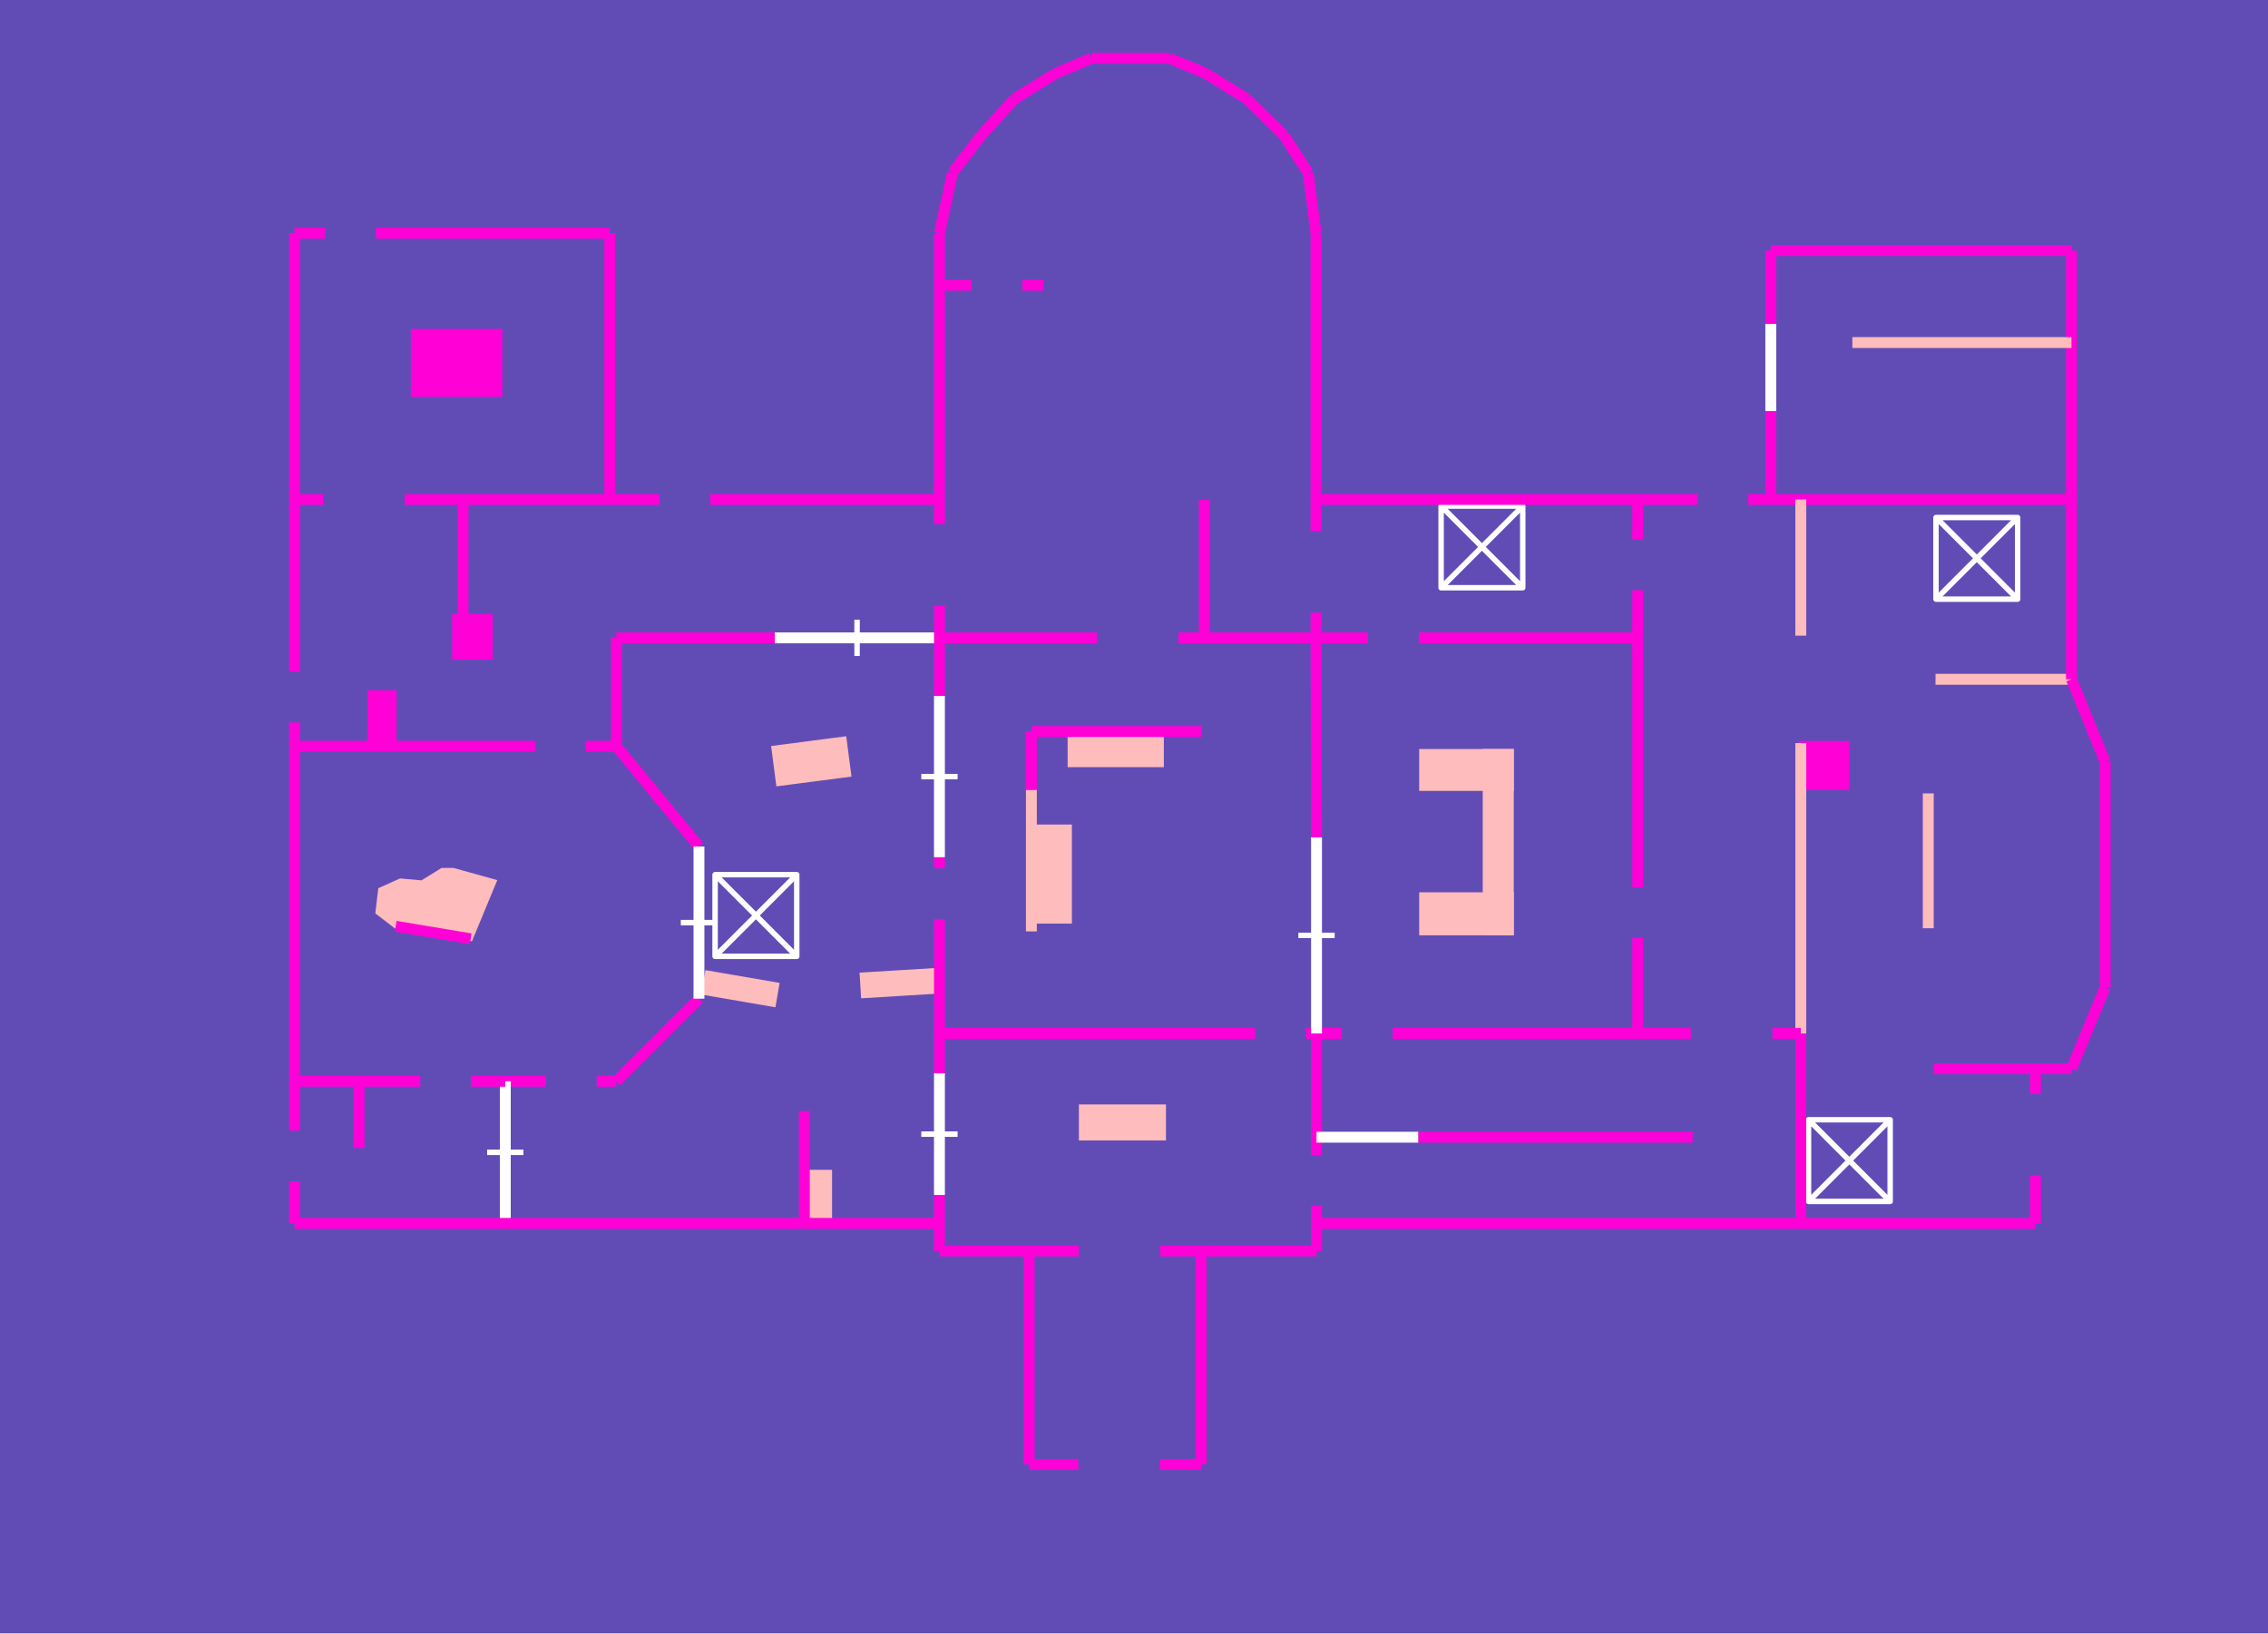
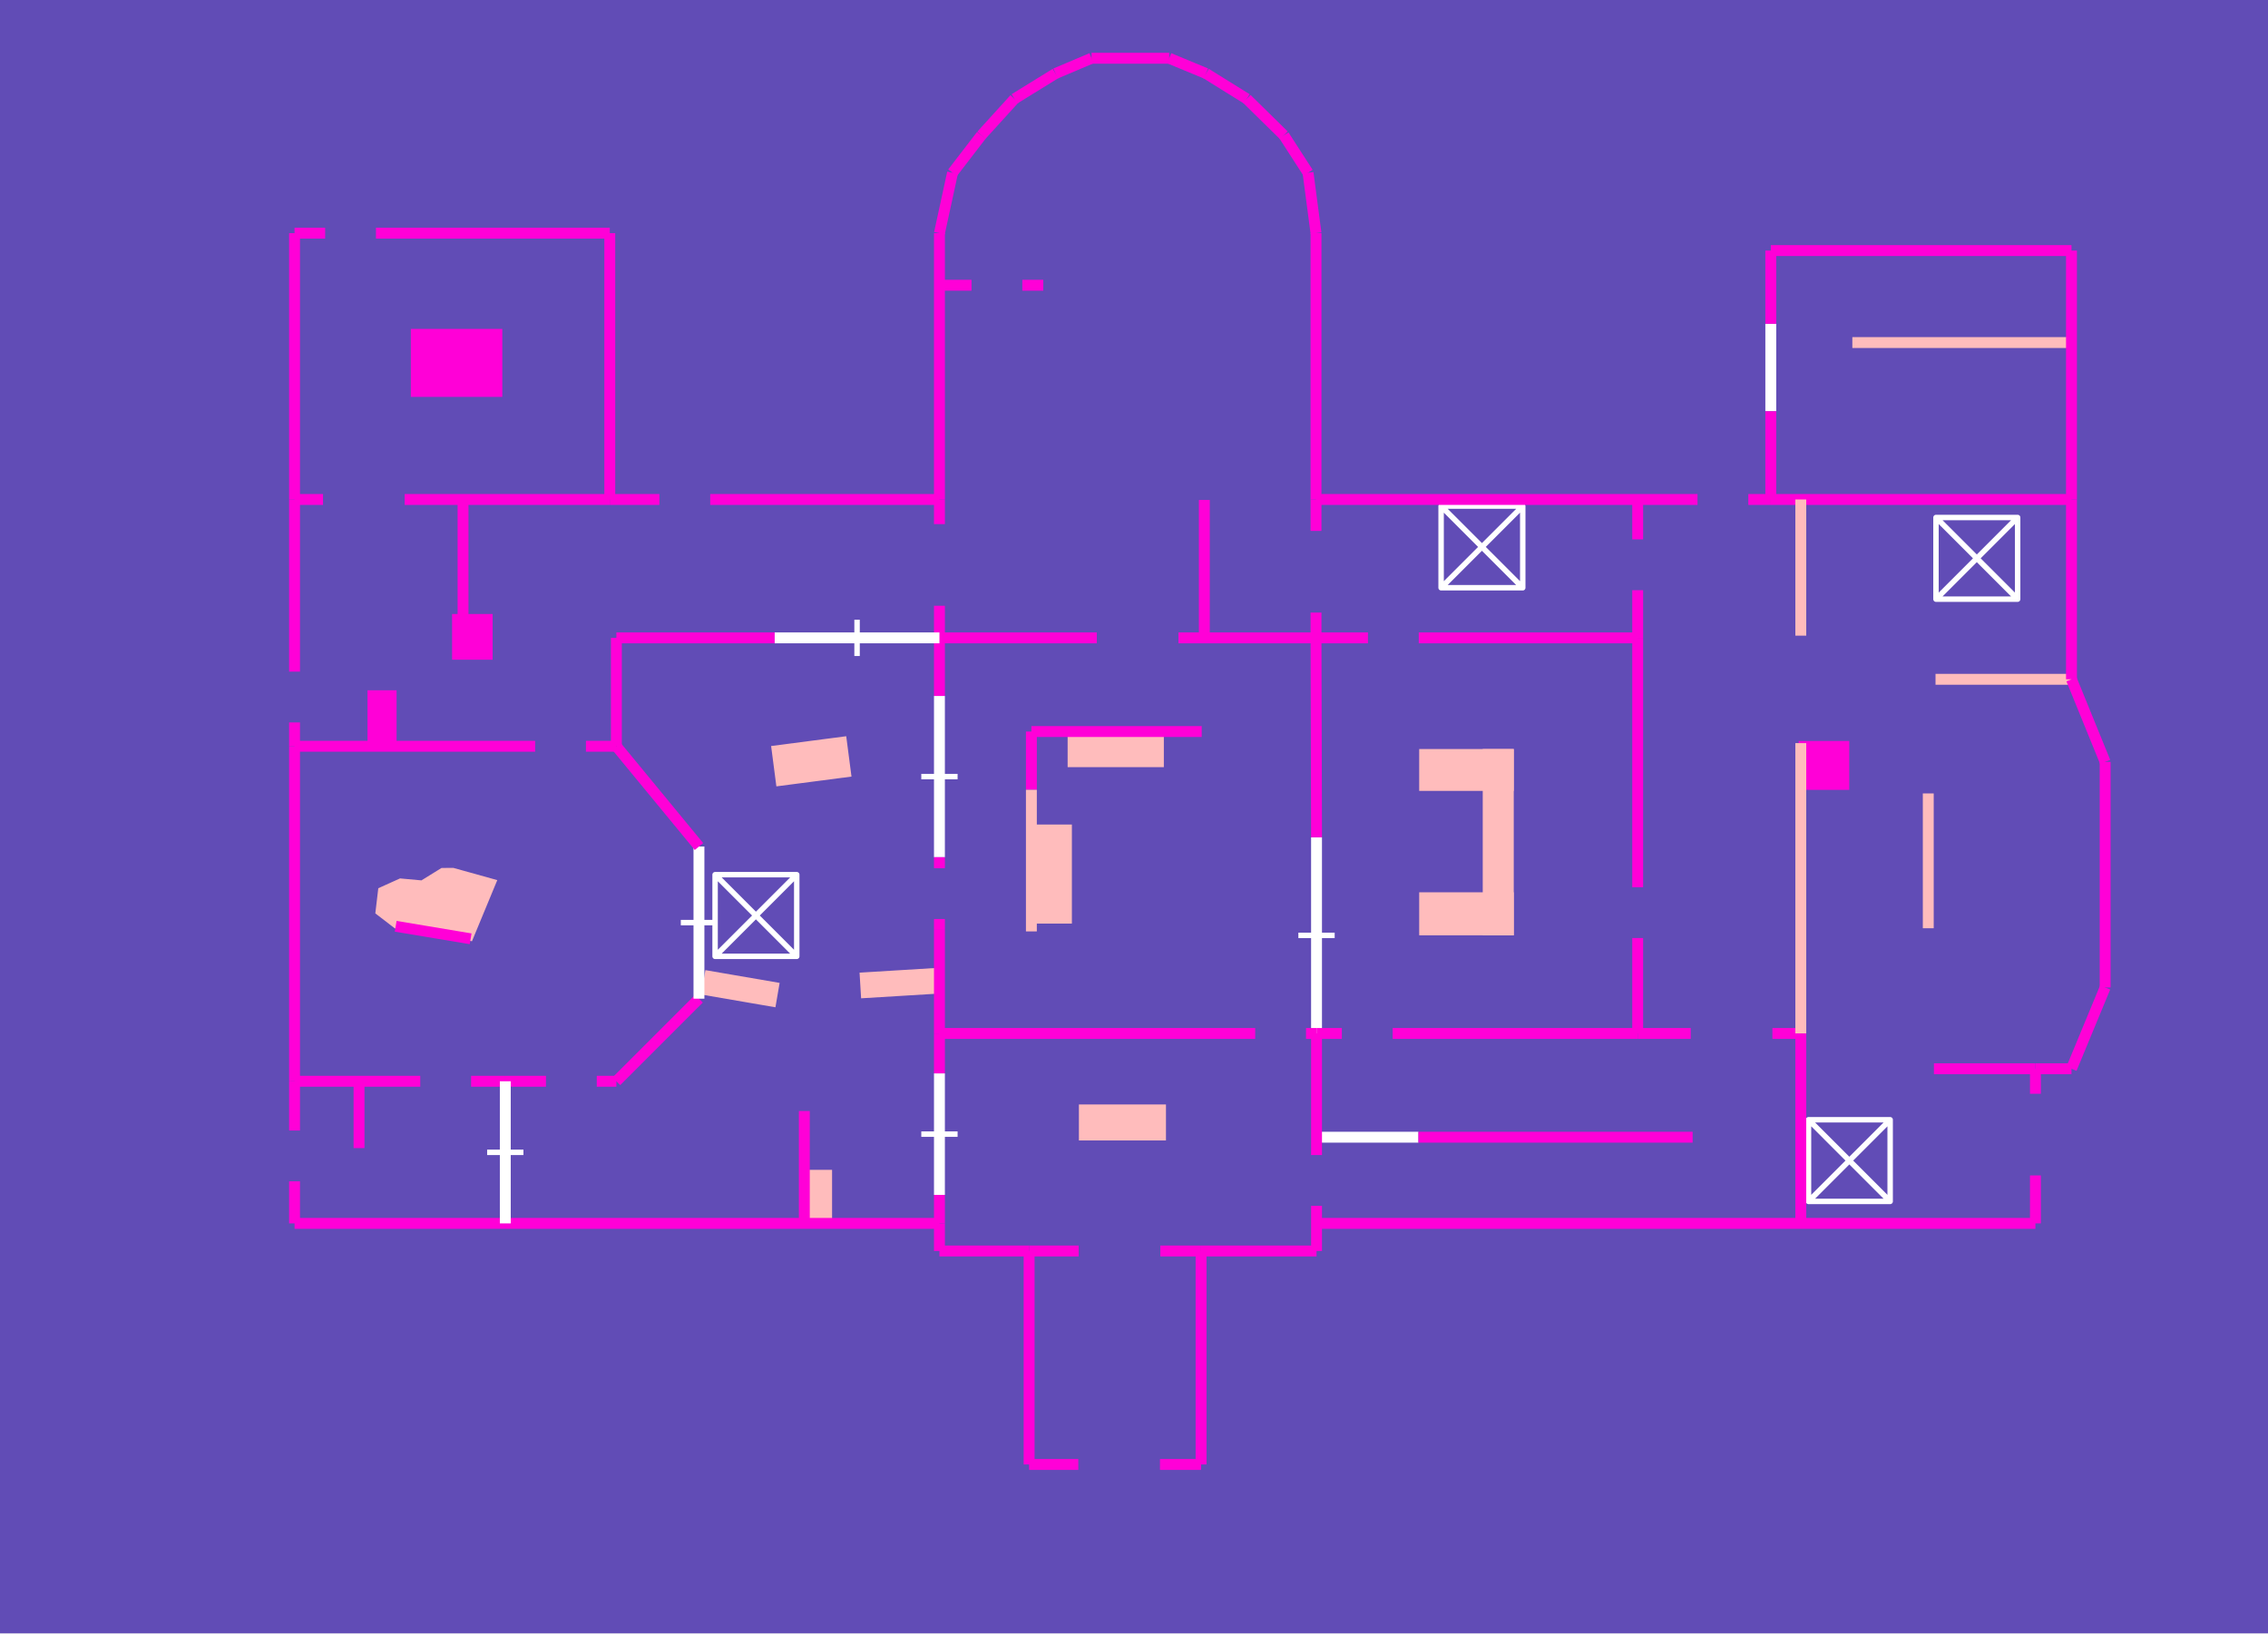
<svg xmlns="http://www.w3.org/2000/svg" viewBox="-33 -28 393 283">
  <rect fill="#614CB6" height="283" width="393" x="-33" y="-28" />
+   <path d="M154.328,-169.229 L168.664,-169.229 L168.664,-163.741 L154.328,-163.741 z" fill="#FFBCBC" stroke="#FFBCBC" stroke-width="0.75" transform="scale(1, -1)" />
+   <path d="M287.065,-100.759 L279.044,-100.759 L279.044,-108.482 L287.065,-108.482 z" fill="#FF00D7" stroke="#FF00D7" stroke-width="0.75" transform="scale(1, -1)" />
  <path d="M213.293,-108.66 L228.929,-108.66 L228.929,-102.158 L213.293,-102.158 z" fill="#FFBCBC" stroke="#FFBCBC" stroke-width="0.75" transform="scale(1, -1)" />
+   <path d="M128.748,-140.121 L128.974,-143.82 L116.566,-144.576 L116.341,-140.878 z" fill="#FFBCBC" stroke="#FFBCBC" stroke-width="0.75" transform="scale(1, -1)" />
+   <path d="M110.807,-183.974 L106.374,-183.974 L106.374,-175.068 L110.807,-175.068 z" fill="#FFBCBC" stroke="#FFBCBC" stroke-width="0.75" transform="scale(1, -1)" />
  <path d="M113.311,-99.983 L114.127,-106.231 L101.855,-107.832 L101.04,-101.584 z" fill="#FFBCBC" stroke="#FFBCBC" stroke-width="0.75" transform="scale(1, -1)" />
+   <path d="M224.305,-102.158 L228.929,-102.158 L228.929,-133.683 L224.305,-133.683 z" fill="#FFBCBC" stroke="#FFBCBC" stroke-width="0.75" transform="scale(1, -1)" />
+   <path d="M45.712,-78.762 L51.985,-78.762 L51.985,-85.931 L45.712,-85.931 z" fill="#FF00D7" stroke="#FF00D7" stroke-width="0.75" transform="scale(1, -1)" />
  <path d="M89.54,-140.525 L101.66,-142.61 L101.061,-146.095 L88.941,-144.01 z" fill="#FFBCBC" stroke="#FFBCBC" stroke-width="0.75" transform="scale(1, -1)" />
-   <path d="M128.748,-140.121 L128.974,-143.82 L116.566,-144.576 L116.341,-140.878 z" fill="#FFBCBC" stroke="#FFBCBC" stroke-width="0.75" transform="scale(1, -1)" />
+   <path d="M152.361,-115.237 L145.718,-115.237 L145.718,-131.651 L152.361,-131.651 z" fill="#FFBCBC" stroke="#FFBCBC" stroke-width="0.75" transform="scale(1, -1)" />
  <path d="M31.059,-91.976 L35.342,-91.976 L35.342,-101.302 L31.059,-101.302 z" fill="#FF00D7" stroke="#FF00D7" stroke-width="0.75" transform="scale(1, -1)" />
-   <path d="M224.305,-102.158 L228.929,-102.158 L228.929,-133.683 L224.305,-133.683 z" fill="#FFBCBC" stroke="#FFBCBC" stroke-width="0.75" transform="scale(1, -1)" />
+   <path d="M53.663,-29.366 L38.562,-29.366 L38.562,-40.39 L53.663,-40.39 z" fill="#FF00D7" stroke="#FF00D7" stroke-width="0.75" transform="scale(1, -1)" />
+   <path d="M213.293,-126.98 L228.929,-126.98 L228.929,-133.683 L213.293,-133.683 z" fill="#FFBCBC" stroke="#FFBCBC" stroke-width="0.75" transform="scale(1, -1)" />
  <path d="M168.296,-98.751 L152.375,-98.751 L152.375,-104.546 L168.296,-104.546 z" fill="#FFBCBC" stroke="#FFBCBC" stroke-width="0.75" transform="scale(1, -1)" />
-   <path d="M287.065,-100.759 L279.044,-100.759 L279.044,-108.482 L287.065,-108.482 z" fill="#FF00D7" stroke="#FF00D7" stroke-width="0.75" transform="scale(1, -1)" />
-   <path d="M213.293,-126.98 L228.929,-126.98 L228.929,-133.683 L213.293,-133.683 z" fill="#FFBCBC" stroke="#FFBCBC" stroke-width="0.75" transform="scale(1, -1)" />
-   <path d="M53.663,-29.366 L38.562,-29.366 L38.562,-40.39 L53.663,-40.39 z" fill="#FF00D7" stroke="#FF00D7" stroke-width="0.75" transform="scale(1, -1)" />
-   <path d="M152.361,-115.237 L145.718,-115.237 L145.718,-131.651 L152.361,-131.651 z" fill="#FFBCBC" stroke="#FFBCBC" stroke-width="0.75" transform="scale(1, -1)" />
-   <path d="M110.807,-183.974 L106.374,-183.974 L106.374,-175.068 L110.807,-175.068 z" fill="#FFBCBC" stroke="#FFBCBC" stroke-width="0.75" transform="scale(1, -1)" />
-   <path d="M45.712,-78.762 L51.985,-78.762 L51.985,-85.931 L45.712,-85.931 z" fill="#FF00D7" stroke="#FF00D7" stroke-width="0.75" transform="scale(1, -1)" />
-   <path d="M154.328,-169.229 L168.664,-169.229 L168.664,-163.741 L154.328,-163.741 z" fill="#FFBCBC" stroke="#FFBCBC" stroke-width="0.75" transform="scale(1, -1)" />
  <path d="M45.506,-122.75 L52.661,-124.743 L48.552,-134.663 L35.565,-132.493 L32.432,-130.091 L32.898,-126.154 L36.382,-124.584 L40.12,-124.924 L43.615,-122.762 L45.506,-122.75 z" fill="#FFBCBC" stroke="#FFBCBC" stroke-width="0.75" transform="scale(1, -1)" />
-   <path d="M90.911,-137.702 L105.061,-123.553 L90.911,-123.553 L105.061,-137.702 L90.911,-137.702 L90.911,-123.553 L105.061,-123.553 L105.061,-137.702 z" fill="none" stroke="#FFFFFF" stroke-linejoin="round" stroke-width="0.943" transform="scale(1, -1)" />
  <path d="M216.715,-73.838 L230.864,-59.689 L216.715,-59.689 L230.864,-73.838 L216.715,-73.838 L216.715,-59.689 L230.864,-59.689 L230.864,-73.838 z" fill="none" stroke="#FFFFFF" stroke-linejoin="round" stroke-width="0.943" transform="scale(1, -1)" />
  <path d="M280.378,-180.165 L294.527,-166.015 L280.378,-166.015 L294.527,-180.165 L280.378,-180.165 L280.378,-166.015 L294.527,-166.015 L294.527,-180.165 z" fill="none" stroke="#FFFFFF" stroke-linejoin="round" stroke-width="0.943" transform="scale(1, -1)" />
  <path d="M302.469,-75.814 L316.618,-61.664 L302.469,-61.664 L316.618,-75.814 L302.469,-75.814 L302.469,-61.664 L316.618,-61.664 L316.618,-75.814 z" fill="none" stroke="#FFFFFF" stroke-linejoin="round" stroke-width="0.943" transform="scale(1, -1)" />
+   <path d="M90.911,-137.702 L105.061,-123.553 L90.911,-123.553 L105.061,-137.702 L90.911,-137.702 L90.911,-123.553 L105.061,-123.553 L105.061,-137.702 z" fill="none" stroke="#FFFFFF" stroke-linejoin="round" stroke-width="0.943" transform="scale(1, -1)" />
+   <path d="M325.947,-31.354 L287.974,-31.354 z" fill="none" stroke="#FFBCBC" stroke-width="1.887" transform="scale(1, -1)" />
+   <path d="M129.786,-58.541 L129.786,-12.396 z" fill="none" stroke="#FF00D7" stroke-width="1.887" transform="scale(1, -1)" />
+   <path d="M73.806,-82.521 L73.806,-101.302 z" fill="none" stroke="#FF00D7" stroke-width="1.887" transform="scale(1, -1)" />
+   <path d="M18.039,-183.974 L54.557,-183.974 z" fill="none" stroke="#FF00D7" stroke-width="1.887" transform="scale(1, -1)" />
+   <path d="M302.388,-89.699 L325.947,-89.699 z" fill="none" stroke="#FFBCBC" stroke-width="1.887" transform="scale(1, -1)" />
+   <path d="M18.039,-101.302 L59.727,-101.302 z" fill="none" stroke="#FF00D7" stroke-width="1.887" transform="scale(1, -1)" />
+   <path d="M68.531,-101.302 L73.806,-101.302 z" fill="none" stroke="#FF00D7" stroke-width="1.887" transform="scale(1, -1)" />
+   <path d="M195.129,-151.065 L195.129,-117.074 z" fill="none" stroke="#FFFFFF" stroke-width="1.887" transform="scale(1, -1)" />
+   <path d="M198.273,-134.069 L191.984,-134.069 z" fill="none" stroke="#FFFFFF" stroke-width="0.943" transform="scale(1, -1)" />
+   <path d="M331.781,-104.012 L331.781,-143.097 z" fill="none" stroke="#FF00D7" stroke-width="1.887" transform="scale(1, -1)" />
+   <path d="M48.552,-134.663 L35.565,-132.493 z" fill="none" stroke="#FF00D7" stroke-width="1.887" transform="scale(1, -1)" />
+   <path d="M189.469,4.554 L189.469,4.554 z" fill="none" stroke="#FF00D7" stroke-width="1.887" transform="scale(1, -1)" />
+   <path d="M18.039,-58.541 L18.039,-12.396 z" fill="none" stroke="#FF00D7" stroke-width="1.887" transform="scale(1, -1)" />
+   <path d="M273.844,-58.541 L269.95,-58.541 z" fill="none" stroke="#FF00D7" stroke-width="1.887" transform="scale(1, -1)" />
+   <path d="M261.146,-58.541 L195.037,-58.541 z" fill="none" stroke="#FF00D7" stroke-width="1.887" transform="scale(1, -1)" />
+   <path d="M279.044,-183.974 L195.129,-183.974 z" fill="none" stroke="#FF00D7" stroke-width="1.887" transform="scale(1, -1)" />
+   <path d="M325.947,-15.417 L325.947,-58.541 z" fill="none" stroke="#FF00D7" stroke-width="1.887" transform="scale(1, -1)" />
+   <path d="M273.844,-58.541 L325.947,-58.541 z" fill="none" stroke="#FF00D7" stroke-width="1.887" transform="scale(1, -1)" />
+   <path d="M273.844,-28.099 L273.844,-43.257 z" fill="none" stroke="#FFFFFF" stroke-width="1.887" transform="scale(1, -1)" />
+   <path d="M302.112,-157.18 L319.698,-157.18 z" fill="none" stroke="#FF00D7" stroke-width="1.887" transform="scale(1, -1)" />
+   <path d="M149.903,15.265 L156.144,17.907 z" fill="none" stroke="#FF00D7" stroke-width="1.887" transform="scale(1, -1)" />
+   <path d="M301.131,-132.834 L301.131,-109.475 z" fill="none" stroke="#FFBCBC" stroke-width="1.887" transform="scale(1, -1)" />
+   <path d="M73.806,-159.347 L88.116,-145.037 z" fill="none" stroke="#FF00D7" stroke-width="1.887" transform="scale(1, -1)" />
+   <path d="M145.718,-98.751 L175.231,-98.751 z" fill="none" stroke="#FF00D7" stroke-width="1.887" transform="scale(1, -1)" />
+   <path d="M250.779,-58.541 L250.779,-65.458 z" fill="none" stroke="#FF00D7" stroke-width="1.887" transform="scale(1, -1)" />
+   <path d="M250.779,-74.262 L250.779,-82.521 z" fill="none" stroke="#FF00D7" stroke-width="1.887" transform="scale(1, -1)" />
+   <path d="M18.039,-159.347 L39.825,-159.347 z" fill="none" stroke="#FF00D7" stroke-width="1.887" transform="scale(1, -1)" />
+   <path d="M48.629,-159.347 L54.557,-159.347 z" fill="none" stroke="#FF00D7" stroke-width="1.887" transform="scale(1, -1)" />
+   <path d="M195.037,-82.521 L195.037,-78.138 z" fill="none" stroke="#FF00D7" stroke-width="1.887" transform="scale(1, -1)" />
+   <path d="M195.037,-63.989 L195.037,-58.541 z" fill="none" stroke="#FF00D7" stroke-width="1.887" transform="scale(1, -1)" />
+   <path d="M129.786,-58.541 L129.786,-62.81 z" fill="none" stroke="#FF00D7" stroke-width="1.887" transform="scale(1, -1)" />
+   <path d="M129.786,-76.959 L129.786,-82.521 z" fill="none" stroke="#FF00D7" stroke-width="1.887" transform="scale(1, -1)" />
+   <path d="M137.047,4.554 L142.79,10.873 z" fill="none" stroke="#FF00D7" stroke-width="1.887" transform="scale(1, -1)" />
+   <path d="M129.786,-179.035 L129.786,-183.974 z" fill="none" stroke="#FF00D7" stroke-width="1.887" transform="scale(1, -1)" />
+   <path d="M47.237,-78.762 L47.237,-58.541 z" fill="none" stroke="#FF00D7" stroke-width="1.887" transform="scale(1, -1)" />
+   <path d="M193.658,-1.931 L195.037,-12.396 z" fill="none" stroke="#FF00D7" stroke-width="1.887" transform="scale(1, -1)" />
+   <path d="M325.947,-157.18 L319.698,-157.18 z" fill="none" stroke="#FF00D7" stroke-width="1.887" transform="scale(1, -1)" />
+   <path d="M73.806,-82.521 L101.239,-82.521 z" fill="none" stroke="#FF00D7" stroke-width="1.887" transform="scale(1, -1)" />
+   <path d="M18.039,-12.396 L23.343,-12.396 z" fill="none" stroke="#FF00D7" stroke-width="1.887" transform="scale(1, -1)" />
+   <path d="M32.147,-12.396 L72.664,-12.396 z" fill="none" stroke="#FF00D7" stroke-width="1.887" transform="scale(1, -1)" />
+   <path d="M145.325,-225.742 L153.849,-225.742 z" fill="none" stroke="#FF00D7" stroke-width="1.887" transform="scale(1, -1)" />
+   <path d="M167.999,-225.742 L175.122,-225.742 z" fill="none" stroke="#FF00D7" stroke-width="1.887" transform="scale(1, -1)" />
+   <path d="M212.789,-169.039 L195.129,-169.039 z" fill="none" stroke="#FFFFFF" stroke-width="1.887" transform="scale(1, -1)" />
+   <path d="M279.044,-58.541 L279.044,-82.138 z" fill="none" stroke="#FFBCBC" stroke-width="1.887" transform="scale(1, -1)" />
+   <path d="M132.06,-1.931 L137.047,4.554 z" fill="none" stroke="#FF00D7" stroke-width="1.887" transform="scale(1, -1)" />
+   <path d="M129.786,-179.035 L129.786,-157.979 z" fill="none" stroke="#FFFFFF" stroke-width="1.887" transform="scale(1, -1)" />
+   <path d="M132.931,-168.507 L126.642,-168.507 z" fill="none" stroke="#FFFFFF" stroke-width="0.943" transform="scale(1, -1)" />
+   <path d="M129.786,-183.974 L54.557,-183.974 z" fill="none" stroke="#FF00D7" stroke-width="1.887" transform="scale(1, -1)" />
+   <path d="M183.035,10.873 L189.469,4.554 z" fill="none" stroke="#FF00D7" stroke-width="1.887" transform="scale(1, -1)" />
+   <path d="M212.789,-169.039 L260.299,-169.039 z" fill="none" stroke="#FF00D7" stroke-width="1.887" transform="scale(1, -1)" />
+   <path d="M72.664,-58.541 L37.121,-58.541 z" fill="none" stroke="#FF00D7" stroke-width="1.887" transform="scale(1, -1)" />
+   <path d="M22.972,-58.541 L18.039,-58.541 z" fill="none" stroke="#FF00D7" stroke-width="1.887" transform="scale(1, -1)" />
+   <path d="M250.779,-151.065 L259.972,-151.065 z" fill="none" stroke="#FF00D7" stroke-width="1.887" transform="scale(1, -1)" />
+   <path d="M274.121,-151.065 L279.044,-151.065 z" fill="none" stroke="#FF00D7" stroke-width="1.887" transform="scale(1, -1)" />
+   <path d="M145.325,-188.755 L153.912,-188.755 z" fill="none" stroke="#FF00D7" stroke-width="1.887" transform="scale(1, -1)" />
+   <path d="M168.062,-188.755 L175.122,-188.755 z" fill="none" stroke="#FF00D7" stroke-width="1.887" transform="scale(1, -1)" />
+   <path d="M129.786,-151.065 L129.786,-157.979 z" fill="none" stroke="#FF00D7" stroke-width="1.887" transform="scale(1, -1)" />
+   <path d="M18.039,-58.541 L18.039,-88.371 z" fill="none" stroke="#FF00D7" stroke-width="1.887" transform="scale(1, -1)" />
+   <path d="M18.039,-97.175 L18.039,-101.302 z" fill="none" stroke="#FF00D7" stroke-width="1.887" transform="scale(1, -1)" />
+   <path d="M175.122,-188.755 L195.129,-188.755 z" fill="none" stroke="#FF00D7" stroke-width="1.887" transform="scale(1, -1)" />
+   <path d="M145.325,-188.755 L145.325,-225.742 z" fill="none" stroke="#FF00D7" stroke-width="1.887" transform="scale(1, -1)" />
+   <path d="M88.116,-118.675 L88.116,-145.037 z" fill="none" stroke="#FFFFFF" stroke-width="1.887" transform="scale(1, -1)" />
+   <path d="M84.971,-131.856 L91.26,-131.856 z" fill="none" stroke="#FFFFFF" stroke-width="0.943" transform="scale(1, -1)" />
+   <path d="M195.129,-151.065 L193.306,-151.065 z" fill="none" stroke="#FF00D7" stroke-width="1.887" transform="scale(1, -1)" />
+   <path d="M184.502,-151.065 L129.786,-151.065 z" fill="none" stroke="#FF00D7" stroke-width="1.887" transform="scale(1, -1)" />
+   <path d="M129.786,-12.396 L132.06,-1.931 z" fill="none" stroke="#FF00D7" stroke-width="1.887" transform="scale(1, -1)" />
+   <path d="M129.786,-82.521 L157.057,-82.521 z" fill="none" stroke="#FF00D7" stroke-width="1.887" transform="scale(1, -1)" />
+   <path d="M171.207,-82.521 L195.037,-82.521 z" fill="none" stroke="#FF00D7" stroke-width="1.887" transform="scale(1, -1)" />
+   <path d="M273.844,-43.257 L273.844,-58.541 z" fill="none" stroke="#FF00D7" stroke-width="1.887" transform="scale(1, -1)" />
+   <path d="M195.129,-151.065 L195.129,-172.13 z" fill="none" stroke="#FF00D7" stroke-width="1.887" transform="scale(1, -1)" />
+   <path d="M195.129,-180.934 L195.129,-188.755 z" fill="none" stroke="#FF00D7" stroke-width="1.887" transform="scale(1, -1)" />
+   <path d="M72.664,-58.541 L81.263,-58.541 z" fill="none" stroke="#FF00D7" stroke-width="1.887" transform="scale(1, -1)" />
+   <path d="M90.067,-58.541 L129.786,-58.541 z" fill="none" stroke="#FF00D7" stroke-width="1.887" transform="scale(1, -1)" />
+   <path d="M273.844,-28.099 L273.844,-15.417 z" fill="none" stroke="#FF00D7" stroke-width="1.887" transform="scale(1, -1)" />
+   <path d="M195.037,-12.396 L195.037,-58.541 z" fill="none" stroke="#FF00D7" stroke-width="1.887" transform="scale(1, -1)" />
+   <path d="M195.037,-82.521 L195.129,-117.074 z" fill="none" stroke="#FF00D7" stroke-width="1.887" transform="scale(1, -1)" />
+   <path d="M18.039,-159.347 L18.039,-101.302 z" fill="none" stroke="#FF00D7" stroke-width="1.887" transform="scale(1, -1)" />
+   <path d="M73.806,-101.302 L88.116,-118.675 z" fill="none" stroke="#FF00D7" stroke-width="1.887" transform="scale(1, -1)" />
+   <path d="M195.129,-151.065 L199.515,-151.065 z" fill="none" stroke="#FF00D7" stroke-width="1.887" transform="scale(1, -1)" />
+   <path d="M208.319,-151.065 L250.779,-151.065 z" fill="none" stroke="#FF00D7" stroke-width="1.887" transform="scale(1, -1)" />
+   <path d="M250.779,-82.521 L212.843,-82.521 z" fill="none" stroke="#FF00D7" stroke-width="1.887" transform="scale(1, -1)" />
+   <path d="M204.039,-82.521 L195.037,-82.521 z" fill="none" stroke="#FF00D7" stroke-width="1.887" transform="scale(1, -1)" />
+   <path d="M331.781,-104.012 L325.947,-89.699 z" fill="none" stroke="#FF00D7" stroke-width="1.887" transform="scale(1, -1)" />
+   <path d="M147.778,-21.422 L144.148,-21.422 z" fill="none" stroke="#FF00D7" stroke-width="1.887" transform="scale(1, -1)" />
+   <path d="M135.344,-21.422 L129.786,-21.422 z" fill="none" stroke="#FF00D7" stroke-width="1.887" transform="scale(1, -1)" />
  <path d="M54.557,-159.347 L61.604,-159.347 z" fill="none" stroke="#FF00D7" stroke-width="1.887" transform="scale(1, -1)" />
  <path d="M70.408,-159.347 L73.806,-159.347 z" fill="none" stroke="#FF00D7" stroke-width="1.887" transform="scale(1, -1)" />
-   <path d="M193.658,-1.931 L195.037,-12.396 z" fill="none" stroke="#FF00D7" stroke-width="1.887" transform="scale(1, -1)" />
-   <path d="M18.039,-159.347 L18.039,-101.302 z" fill="none" stroke="#FF00D7" stroke-width="1.887" transform="scale(1, -1)" />
-   <path d="M279.044,-183.974 L195.129,-183.974 z" fill="none" stroke="#FF00D7" stroke-width="1.887" transform="scale(1, -1)" />
-   <path d="M73.806,-101.302 L88.116,-118.675 z" fill="none" stroke="#FF00D7" stroke-width="1.887" transform="scale(1, -1)" />
+   <path d="M129.786,-82.521 L129.786,-92.59 z" fill="none" stroke="#FF00D7" stroke-width="1.887" transform="scale(1, -1)" />
+   <path d="M129.786,-120.525 L129.786,-92.59 z" fill="none" stroke="#FFFFFF" stroke-width="1.887" transform="scale(1, -1)" />
+   <path d="M132.931,-106.557 L126.642,-106.557 z" fill="none" stroke="#FFFFFF" stroke-width="0.943" transform="scale(1, -1)" />
+   <path d="M279.044,-100.759 L279.044,-151.065 z" fill="none" stroke="#FFBCBC" stroke-width="1.887" transform="scale(1, -1)" />
+   <path d="M156.144,17.907 L169.598,17.907 z" fill="none" stroke="#FF00D7" stroke-width="1.887" transform="scale(1, -1)" />
+   <path d="M129.786,-183.974 L129.786,-188.755 z" fill="none" stroke="#FF00D7" stroke-width="1.887" transform="scale(1, -1)" />
+   <path d="M72.664,-12.396 L72.664,-58.541 z" fill="none" stroke="#FF00D7" stroke-width="1.887" transform="scale(1, -1)" />
+   <path d="M129.786,-120.525 L129.786,-122.429 z" fill="none" stroke="#FF00D7" stroke-width="1.887" transform="scale(1, -1)" />
+   <path d="M129.786,-131.233 L129.786,-133.118 z" fill="none" stroke="#FF00D7" stroke-width="1.887" transform="scale(1, -1)" />
+   <path d="M18.039,-159.347 L18.039,-167.88 z" fill="none" stroke="#FF00D7" stroke-width="1.887" transform="scale(1, -1)" />
+   <path d="M18.039,-176.684 L18.039,-183.974 z" fill="none" stroke="#FF00D7" stroke-width="1.887" transform="scale(1, -1)" />
+   <path d="M175.687,-58.624 L175.687,-82.521 z" fill="none" stroke="#FF00D7" stroke-width="1.887" transform="scale(1, -1)" />
+   <path d="M331.781,-143.097 L325.947,-157.18 z" fill="none" stroke="#FF00D7" stroke-width="1.887" transform="scale(1, -1)" />
+   <path d="M193.658,-1.931 L189.469,4.554 z" fill="none" stroke="#FF00D7" stroke-width="1.887" transform="scale(1, -1)" />
+   <path d="M325.947,-15.417 L273.844,-15.417 z" fill="none" stroke="#FF00D7" stroke-width="1.887" transform="scale(1, -1)" />
+   <path d="M29.212,-159.347 L29.212,-170.925 z" fill="none" stroke="#FF00D7" stroke-width="1.887" transform="scale(1, -1)" />
+   <path d="M319.698,-157.18 L319.698,-161.513 z" fill="none" stroke="#FF00D7" stroke-width="1.887" transform="scale(1, -1)" />
+   <path d="M319.698,-175.663 L319.698,-183.974 z" fill="none" stroke="#FF00D7" stroke-width="1.887" transform="scale(1, -1)" />
+   <path d="M175.976,15.265 L183.035,10.873 z" fill="none" stroke="#FF00D7" stroke-width="1.887" transform="scale(1, -1)" />
+   <path d="M142.79,10.873 L149.903,15.265 z" fill="none" stroke="#FF00D7" stroke-width="1.887" transform="scale(1, -1)" />
+   <path d="M54.557,-159.347 L54.557,-183.974 z" fill="none" stroke="#FFFFFF" stroke-width="1.887" transform="scale(1, -1)" />
+   <path d="M51.412,-171.661 L57.701,-171.661 z" fill="none" stroke="#FFFFFF" stroke-width="0.943" transform="scale(1, -1)" />
+   <path d="M106.374,-183.974 L106.374,-164.501 z" fill="none" stroke="#FF00D7" stroke-width="1.887" transform="scale(1, -1)" />
+   <path d="M129.786,-133.118 L129.786,-151.065 z" fill="none" stroke="#FF00D7" stroke-width="1.887" transform="scale(1, -1)" />
+   <path d="M145.718,-108.844 L145.718,-98.751 z" fill="none" stroke="#FF00D7" stroke-width="1.887" transform="scale(1, -1)" />
+   <path d="M129.786,-188.755 L145.325,-188.755 z" fill="none" stroke="#FF00D7" stroke-width="1.887" transform="scale(1, -1)" />
+   <path d="M145.718,-133.382 L145.718,-108.844 z" fill="none" stroke="#FFBCBC" stroke-width="1.887" transform="scale(1, -1)" />
  <path d="M319.698,-183.974 L279.044,-183.974 z" fill="none" stroke="#FF00D7" stroke-width="1.887" transform="scale(1, -1)" />
+   <path d="M169.598,17.907 L175.976,15.265 z" fill="none" stroke="#FF00D7" stroke-width="1.887" transform="scale(1, -1)" />
+   <path d="M250.779,-82.521 L250.779,-125.723 z" fill="none" stroke="#FF00D7" stroke-width="1.887" transform="scale(1, -1)" />
+   <path d="M250.779,-134.527 L250.779,-151.065 z" fill="none" stroke="#FF00D7" stroke-width="1.887" transform="scale(1, -1)" />
+   <path d="M325.947,-58.541 L325.947,-89.699 z" fill="none" stroke="#FF00D7" stroke-width="1.887" transform="scale(1, -1)" />
+   <path d="M175.122,-188.755 L175.122,-225.742 z" fill="none" stroke="#FF00D7" stroke-width="1.887" transform="scale(1, -1)" />
  <path d="M129.786,-82.521 L101.239,-82.521 z" fill="none" stroke="#FFFFFF" stroke-width="1.887" transform="scale(1, -1)" />
  <path d="M115.513,-79.377 L115.513,-85.665 z" fill="none" stroke="#FFFFFF" stroke-width="0.943" transform="scale(1, -1)" />
-   <path d="M18.039,-58.541 L18.039,-12.396 z" fill="none" stroke="#FF00D7" stroke-width="1.887" transform="scale(1, -1)" />
-   <path d="M54.557,-159.347 L54.557,-183.974 z" fill="none" stroke="#FFFFFF" stroke-width="1.887" transform="scale(1, -1)" />
-   <path d="M51.412,-171.661 L57.701,-171.661 z" fill="none" stroke="#FFFFFF" stroke-width="0.943" transform="scale(1, -1)" />
-   <path d="M325.947,-15.417 L325.947,-58.541 z" fill="none" stroke="#FF00D7" stroke-width="1.887" transform="scale(1, -1)" />
-   <path d="M250.779,-58.541 L250.779,-65.458 z" fill="none" stroke="#FF00D7" stroke-width="1.887" transform="scale(1, -1)" />
-   <path d="M250.779,-74.262 L250.779,-82.521 z" fill="none" stroke="#FF00D7" stroke-width="1.887" transform="scale(1, -1)" />
-   <path d="M129.786,-151.065 L129.786,-157.979 z" fill="none" stroke="#FF00D7" stroke-width="1.887" transform="scale(1, -1)" />
-   <path d="M129.786,-82.521 L157.057,-82.521 z" fill="none" stroke="#FF00D7" stroke-width="1.887" transform="scale(1, -1)" />
-   <path d="M171.207,-82.521 L195.037,-82.521 z" fill="none" stroke="#FF00D7" stroke-width="1.887" transform="scale(1, -1)" />
-   <path d="M302.388,-89.699 L325.947,-89.699 z" fill="none" stroke="#FFBCBC" stroke-width="1.887" transform="scale(1, -1)" />
-   <path d="M48.552,-134.663 L35.565,-132.493 z" fill="none" stroke="#FF00D7" stroke-width="1.887" transform="scale(1, -1)" />
-   <path d="M195.129,-151.065 L195.129,-172.13 z" fill="none" stroke="#FF00D7" stroke-width="1.887" transform="scale(1, -1)" />
-   <path d="M195.129,-180.934 L195.129,-188.755 z" fill="none" stroke="#FF00D7" stroke-width="1.887" transform="scale(1, -1)" />
-   <path d="M250.779,-82.521 L212.843,-82.521 z" fill="none" stroke="#FF00D7" stroke-width="1.887" transform="scale(1, -1)" />
-   <path d="M204.039,-82.521 L195.037,-82.521 z" fill="none" stroke="#FF00D7" stroke-width="1.887" transform="scale(1, -1)" />
-   <path d="M175.687,-58.624 L175.687,-82.521 z" fill="none" stroke="#FF00D7" stroke-width="1.887" transform="scale(1, -1)" />
-   <path d="M331.781,-143.097 L325.947,-157.18 z" fill="none" stroke="#FF00D7" stroke-width="1.887" transform="scale(1, -1)" />
-   <path d="M156.144,17.907 L169.598,17.907 z" fill="none" stroke="#FF00D7" stroke-width="1.887" transform="scale(1, -1)" />
-   <path d="M129.786,-183.974 L129.786,-188.755 z" fill="none" stroke="#FF00D7" stroke-width="1.887" transform="scale(1, -1)" />
-   <path d="M129.786,-82.521 L129.786,-92.59 z" fill="none" stroke="#FF00D7" stroke-width="1.887" transform="scale(1, -1)" />
-   <path d="M145.325,-225.742 L153.849,-225.742 z" fill="none" stroke="#FF00D7" stroke-width="1.887" transform="scale(1, -1)" />
-   <path d="M167.999,-225.742 L175.122,-225.742 z" fill="none" stroke="#FF00D7" stroke-width="1.887" transform="scale(1, -1)" />
-   <path d="M129.786,-183.974 L54.557,-183.974 z" fill="none" stroke="#FF00D7" stroke-width="1.887" transform="scale(1, -1)" />
-   <path d="M106.374,-183.974 L106.374,-164.501 z" fill="none" stroke="#FF00D7" stroke-width="1.887" transform="scale(1, -1)" />
-   <path d="M129.786,-133.118 L129.786,-151.065 z" fill="none" stroke="#FF00D7" stroke-width="1.887" transform="scale(1, -1)" />
-   <path d="M47.237,-78.762 L47.237,-58.541 z" fill="none" stroke="#FF00D7" stroke-width="1.887" transform="scale(1, -1)" />
-   <path d="M18.039,-183.974 L54.557,-183.974 z" fill="none" stroke="#FF00D7" stroke-width="1.887" transform="scale(1, -1)" />
-   <path d="M29.212,-159.347 L29.212,-170.925 z" fill="none" stroke="#FF00D7" stroke-width="1.887" transform="scale(1, -1)" />
-   <path d="M273.844,-58.541 L325.947,-58.541 z" fill="none" stroke="#FF00D7" stroke-width="1.887" transform="scale(1, -1)" />
-   <path d="M72.664,-58.541 L37.121,-58.541 z" fill="none" stroke="#FF00D7" stroke-width="1.887" transform="scale(1, -1)" />
-   <path d="M22.972,-58.541 L18.039,-58.541 z" fill="none" stroke="#FF00D7" stroke-width="1.887" transform="scale(1, -1)" />
-   <path d="M129.786,-179.035 L129.786,-157.979 z" fill="none" stroke="#FFFFFF" stroke-width="1.887" transform="scale(1, -1)" />
-   <path d="M132.931,-168.507 L126.642,-168.507 z" fill="none" stroke="#FFFFFF" stroke-width="0.943" transform="scale(1, -1)" />
-   <path d="M18.039,-159.347 L18.039,-167.88 z" fill="none" stroke="#FF00D7" stroke-width="1.887" transform="scale(1, -1)" />
-   <path d="M18.039,-176.684 L18.039,-183.974 z" fill="none" stroke="#FF00D7" stroke-width="1.887" transform="scale(1, -1)" />
-   <path d="M147.778,-21.422 L144.148,-21.422 z" fill="none" stroke="#FF00D7" stroke-width="1.887" transform="scale(1, -1)" />
-   <path d="M135.344,-21.422 L129.786,-21.422 z" fill="none" stroke="#FF00D7" stroke-width="1.887" transform="scale(1, -1)" />
-   <path d="M195.129,-151.065 L199.515,-151.065 z" fill="none" stroke="#FF00D7" stroke-width="1.887" transform="scale(1, -1)" />
-   <path d="M208.319,-151.065 L250.779,-151.065 z" fill="none" stroke="#FF00D7" stroke-width="1.887" transform="scale(1, -1)" />
-   <path d="M273.844,-28.099 L273.844,-43.257 z" fill="none" stroke="#FFFFFF" stroke-width="1.887" transform="scale(1, -1)" />
-   <path d="M325.947,-58.541 L325.947,-89.699 z" fill="none" stroke="#FF00D7" stroke-width="1.887" transform="scale(1, -1)" />
-   <path d="M72.664,-12.396 L72.664,-58.541 z" fill="none" stroke="#FF00D7" stroke-width="1.887" transform="scale(1, -1)" />
-   <path d="M212.789,-169.039 L195.129,-169.039 z" fill="none" stroke="#FFFFFF" stroke-width="1.887" transform="scale(1, -1)" />
-   <path d="M302.112,-157.18 L319.698,-157.18 z" fill="none" stroke="#FF00D7" stroke-width="1.887" transform="scale(1, -1)" />
-   <path d="M195.129,-151.065 L193.306,-151.065 z" fill="none" stroke="#FF00D7" stroke-width="1.887" transform="scale(1, -1)" />
-   <path d="M184.502,-151.065 L129.786,-151.065 z" fill="none" stroke="#FF00D7" stroke-width="1.887" transform="scale(1, -1)" />
-   <path d="M73.806,-82.521 L73.806,-101.302 z" fill="none" stroke="#FF00D7" stroke-width="1.887" transform="scale(1, -1)" />
-   <path d="M250.779,-82.521 L250.779,-125.723 z" fill="none" stroke="#FF00D7" stroke-width="1.887" transform="scale(1, -1)" />
-   <path d="M250.779,-134.527 L250.779,-151.065 z" fill="none" stroke="#FF00D7" stroke-width="1.887" transform="scale(1, -1)" />
-   <path d="M145.718,-133.382 L145.718,-108.844 z" fill="none" stroke="#FFBCBC" stroke-width="1.887" transform="scale(1, -1)" />
-   <path d="M129.786,-120.525 L129.786,-122.429 z" fill="none" stroke="#FF00D7" stroke-width="1.887" transform="scale(1, -1)" />
-   <path d="M129.786,-131.233 L129.786,-133.118 z" fill="none" stroke="#FF00D7" stroke-width="1.887" transform="scale(1, -1)" />
-   <path d="M331.781,-104.012 L325.947,-89.699 z" fill="none" stroke="#FF00D7" stroke-width="1.887" transform="scale(1, -1)" />
-   <path d="M273.844,-58.541 L269.95,-58.541 z" fill="none" stroke="#FF00D7" stroke-width="1.887" transform="scale(1, -1)" />
-   <path d="M261.146,-58.541 L195.037,-58.541 z" fill="none" stroke="#FF00D7" stroke-width="1.887" transform="scale(1, -1)" />
-   <path d="M149.903,15.265 L156.144,17.907 z" fill="none" stroke="#FF00D7" stroke-width="1.887" transform="scale(1, -1)" />
-   <path d="M189.469,4.554 L189.469,4.554 z" fill="none" stroke="#FF00D7" stroke-width="1.887" transform="scale(1, -1)" />
-   <path d="M72.664,-58.541 L81.263,-58.541 z" fill="none" stroke="#FF00D7" stroke-width="1.887" transform="scale(1, -1)" />
-   <path d="M90.067,-58.541 L129.786,-58.541 z" fill="none" stroke="#FF00D7" stroke-width="1.887" transform="scale(1, -1)" />
-   <path d="M129.786,-58.541 L129.786,-62.81 z" fill="none" stroke="#FF00D7" stroke-width="1.887" transform="scale(1, -1)" />
-   <path d="M129.786,-76.959 L129.786,-82.521 z" fill="none" stroke="#FF00D7" stroke-width="1.887" transform="scale(1, -1)" />
-   <path d="M175.122,-188.755 L175.122,-225.742 z" fill="none" stroke="#FF00D7" stroke-width="1.887" transform="scale(1, -1)" />
-   <path d="M325.947,-31.354 L287.974,-31.354 z" fill="none" stroke="#FFBCBC" stroke-width="1.887" transform="scale(1, -1)" />
-   <path d="M73.806,-159.347 L88.116,-145.037 z" fill="none" stroke="#FF00D7" stroke-width="1.887" transform="scale(1, -1)" />
-   <path d="M195.037,-82.521 L195.037,-78.138 z" fill="none" stroke="#FF00D7" stroke-width="1.887" transform="scale(1, -1)" />
-   <path d="M195.037,-63.989 L195.037,-58.541 z" fill="none" stroke="#FF00D7" stroke-width="1.887" transform="scale(1, -1)" />
-   <path d="M142.79,10.873 L149.903,15.265 z" fill="none" stroke="#FF00D7" stroke-width="1.887" transform="scale(1, -1)" />
-   <path d="M195.037,-12.396 L195.037,-58.541 z" fill="none" stroke="#FF00D7" stroke-width="1.887" transform="scale(1, -1)" />
-   <path d="M18.039,-159.347 L39.825,-159.347 z" fill="none" stroke="#FF00D7" stroke-width="1.887" transform="scale(1, -1)" />
-   <path d="M48.629,-159.347 L54.557,-159.347 z" fill="none" stroke="#FF00D7" stroke-width="1.887" transform="scale(1, -1)" />
-   <path d="M195.129,-151.065 L195.129,-117.074 z" fill="none" stroke="#FFFFFF" stroke-width="1.887" transform="scale(1, -1)" />
-   <path d="M198.273,-134.069 L191.984,-134.069 z" fill="none" stroke="#FFFFFF" stroke-width="0.943" transform="scale(1, -1)" />
-   <path d="M279.044,-58.541 L279.044,-82.138 z" fill="none" stroke="#FFBCBC" stroke-width="1.887" transform="scale(1, -1)" />
-   <path d="M129.786,-58.541 L129.786,-12.396 z" fill="none" stroke="#FF00D7" stroke-width="1.887" transform="scale(1, -1)" />
-   <path d="M273.844,-43.257 L273.844,-58.541 z" fill="none" stroke="#FF00D7" stroke-width="1.887" transform="scale(1, -1)" />
-   <path d="M319.698,-157.18 L319.698,-161.513 z" fill="none" stroke="#FF00D7" stroke-width="1.887" transform="scale(1, -1)" />
-   <path d="M319.698,-175.663 L319.698,-183.974 z" fill="none" stroke="#FF00D7" stroke-width="1.887" transform="scale(1, -1)" />
  <path d="M279.044,-183.974 L279.044,-151.065 z" fill="none" stroke="#FF00D7" stroke-width="1.887" transform="scale(1, -1)" />
-   <path d="M195.037,-82.521 L195.129,-117.074 z" fill="none" stroke="#FF00D7" stroke-width="1.887" transform="scale(1, -1)" />
-   <path d="M18.039,-101.302 L59.727,-101.302 z" fill="none" stroke="#FF00D7" stroke-width="1.887" transform="scale(1, -1)" />
-   <path d="M68.531,-101.302 L73.806,-101.302 z" fill="none" stroke="#FF00D7" stroke-width="1.887" transform="scale(1, -1)" />
-   <path d="M145.718,-108.844 L145.718,-98.751 z" fill="none" stroke="#FF00D7" stroke-width="1.887" transform="scale(1, -1)" />
-   <path d="M132.06,-1.931 L137.047,4.554 z" fill="none" stroke="#FF00D7" stroke-width="1.887" transform="scale(1, -1)" />
-   <path d="M145.325,-188.755 L153.912,-188.755 z" fill="none" stroke="#FF00D7" stroke-width="1.887" transform="scale(1, -1)" />
-   <path d="M168.062,-188.755 L175.122,-188.755 z" fill="none" stroke="#FF00D7" stroke-width="1.887" transform="scale(1, -1)" />
-   <path d="M88.116,-118.675 L88.116,-145.037 z" fill="none" stroke="#FFFFFF" stroke-width="1.887" transform="scale(1, -1)" />
-   <path d="M84.971,-131.856 L91.26,-131.856 z" fill="none" stroke="#FFFFFF" stroke-width="0.943" transform="scale(1, -1)" />
-   <path d="M212.789,-169.039 L260.299,-169.039 z" fill="none" stroke="#FF00D7" stroke-width="1.887" transform="scale(1, -1)" />
-   <path d="M129.786,-12.396 L132.06,-1.931 z" fill="none" stroke="#FF00D7" stroke-width="1.887" transform="scale(1, -1)" />
-   <path d="M18.039,-58.541 L18.039,-88.371 z" fill="none" stroke="#FF00D7" stroke-width="1.887" transform="scale(1, -1)" />
-   <path d="M18.039,-97.175 L18.039,-101.302 z" fill="none" stroke="#FF00D7" stroke-width="1.887" transform="scale(1, -1)" />
-   <path d="M145.325,-188.755 L145.325,-225.742 z" fill="none" stroke="#FF00D7" stroke-width="1.887" transform="scale(1, -1)" />
-   <path d="M129.786,-179.035 L129.786,-183.974 z" fill="none" stroke="#FF00D7" stroke-width="1.887" transform="scale(1, -1)" />
-   <path d="M129.786,-120.525 L129.786,-92.59 z" fill="none" stroke="#FFFFFF" stroke-width="1.887" transform="scale(1, -1)" />
-   <path d="M132.931,-106.557 L126.642,-106.557 z" fill="none" stroke="#FFFFFF" stroke-width="0.943" transform="scale(1, -1)" />
-   <path d="M331.781,-104.012 L331.781,-143.097 z" fill="none" stroke="#FF00D7" stroke-width="1.887" transform="scale(1, -1)" />
-   <path d="M175.122,-188.755 L195.129,-188.755 z" fill="none" stroke="#FF00D7" stroke-width="1.887" transform="scale(1, -1)" />
-   <path d="M193.658,-1.931 L189.469,4.554 z" fill="none" stroke="#FF00D7" stroke-width="1.887" transform="scale(1, -1)" />
-   <path d="M325.947,-157.18 L319.698,-157.18 z" fill="none" stroke="#FF00D7" stroke-width="1.887" transform="scale(1, -1)" />
-   <path d="M73.806,-82.521 L101.239,-82.521 z" fill="none" stroke="#FF00D7" stroke-width="1.887" transform="scale(1, -1)" />
-   <path d="M279.044,-100.759 L279.044,-151.065 z" fill="none" stroke="#FFBCBC" stroke-width="1.887" transform="scale(1, -1)" />
-   <path d="M250.779,-151.065 L259.972,-151.065 z" fill="none" stroke="#FF00D7" stroke-width="1.887" transform="scale(1, -1)" />
-   <path d="M274.121,-151.065 L279.044,-151.065 z" fill="none" stroke="#FF00D7" stroke-width="1.887" transform="scale(1, -1)" />
-   <path d="M18.039,-12.396 L23.343,-12.396 z" fill="none" stroke="#FF00D7" stroke-width="1.887" transform="scale(1, -1)" />
-   <path d="M32.147,-12.396 L72.664,-12.396 z" fill="none" stroke="#FF00D7" stroke-width="1.887" transform="scale(1, -1)" />
-   <path d="M137.047,4.554 L142.79,10.873 z" fill="none" stroke="#FF00D7" stroke-width="1.887" transform="scale(1, -1)" />
-   <path d="M129.786,-188.755 L145.325,-188.755 z" fill="none" stroke="#FF00D7" stroke-width="1.887" transform="scale(1, -1)" />
-   <path d="M273.844,-28.099 L273.844,-15.417 z" fill="none" stroke="#FF00D7" stroke-width="1.887" transform="scale(1, -1)" />
-   <path d="M169.598,17.907 L175.976,15.265 z" fill="none" stroke="#FF00D7" stroke-width="1.887" transform="scale(1, -1)" />
-   <path d="M301.131,-132.834 L301.131,-109.475 z" fill="none" stroke="#FFBCBC" stroke-width="1.887" transform="scale(1, -1)" />
-   <path d="M183.035,10.873 L189.469,4.554 z" fill="none" stroke="#FF00D7" stroke-width="1.887" transform="scale(1, -1)" />
-   <path d="M325.947,-15.417 L273.844,-15.417 z" fill="none" stroke="#FF00D7" stroke-width="1.887" transform="scale(1, -1)" />
-   <path d="M145.718,-98.751 L175.231,-98.751 z" fill="none" stroke="#FF00D7" stroke-width="1.887" transform="scale(1, -1)" />
-   <path d="M175.976,15.265 L183.035,10.873 z" fill="none" stroke="#FF00D7" stroke-width="1.887" transform="scale(1, -1)" />
</svg>
